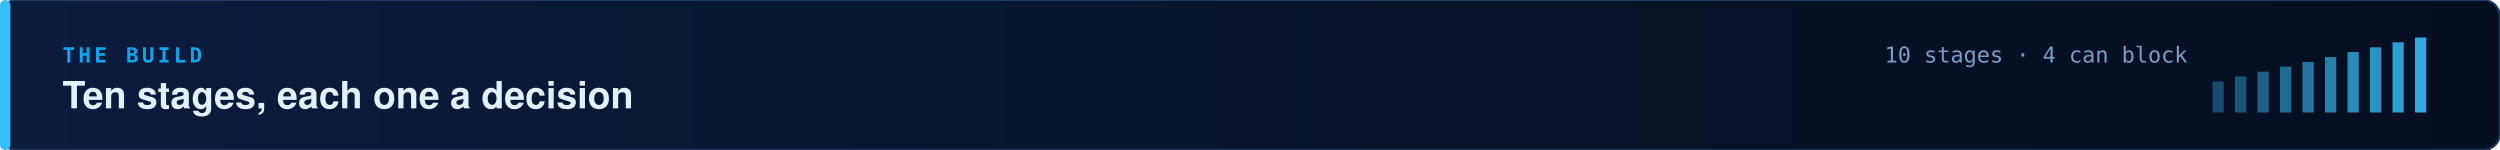
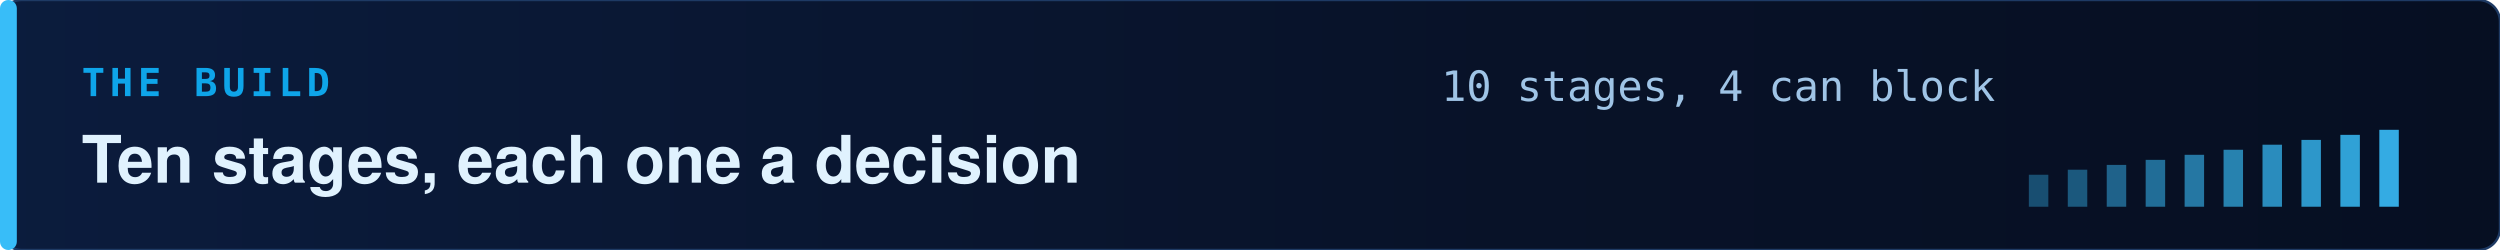
- <svg xmlns="http://www.w3.org/2000/svg" viewBox="0 0 1200 72" width="1200" height="72" role="img" aria-label="Ten stages, each one a decision">
+ <svg xmlns="http://www.w3.org/2000/svg" viewBox="0 0 1040 104" width="1040" height="104" role="img" aria-label="Ten stages, each one a decision">
  <defs>
    <linearGradient id="g" x1="0" y1="0" x2="1" y2="0">
      <stop offset="0" stop-color="#0b1c3d" />
-       <stop offset="0.62" stop-color="#081228" />
+       <stop offset="0.6" stop-color="#081228" />
      <stop offset="1" stop-color="#060f22" />
    </linearGradient>
  </defs>
-   <rect width="1200" height="72" rx="8" fill="url(#g)" />
-   <rect width="1200" height="72" rx="8" fill="none" stroke="#1e3a64" />
-   <rect x="0" y="0" width="5" height="72" rx="2.5" fill="#38bdf8" />
-   <text x="30" y="30" font-family="ui-monospace,SFMono-Regular,Menlo,monospace" font-size="10" letter-spacing="1.6" fill="#0ea5e9" font-weight="700">THE BUILD</text>
-   <text x="30" y="52" font-family="-apple-system,BlinkMacSystemFont,'Segoe UI',Helvetica,Arial,sans-serif" font-size="18" fill="#e0f2fe" font-weight="700">Ten stages, each one a decision</text>
-   <text x="1050" y="30" font-family="ui-monospace,SFMono-Regular,Menlo,monospace" font-size="10.5" fill="#7c9ec4" text-anchor="end">10 stages · 4 can block</text>
-   <rect x="1062.0" y="39.1" width="5.4" height="14.9" fill="#38bdf8" opacity="0.34" />
-   <rect x="1072.8" y="36.7" width="5.4" height="17.3" fill="#38bdf8" opacity="0.40" />
-   <rect x="1083.6" y="34.4" width="5.4" height="19.6" fill="#38bdf8" opacity="0.46" />
-   <rect x="1094.4" y="32.0" width="5.4" height="22.0" fill="#38bdf8" opacity="0.52" />
-   <rect x="1105.2" y="29.7" width="5.4" height="24.3" fill="#38bdf8" opacity="0.58" />
-   <rect x="1116.0" y="27.4" width="5.4" height="26.6" fill="#38bdf8" opacity="0.64" />
-   <rect x="1126.8" y="25.0" width="5.4" height="29.0" fill="#38bdf8" opacity="0.70" />
-   <rect x="1137.6" y="22.7" width="5.4" height="31.3" fill="#38bdf8" opacity="0.76" />
-   <rect x="1148.4" y="20.3" width="5.4" height="33.7" fill="#38bdf8" opacity="0.82" />
-   <rect x="1159.2" y="18.0" width="5.4" height="36.0" fill="#38bdf8" opacity="0.88" />
+   <rect width="1040" height="104" rx="9" fill="url(#g)" />
+   <rect width="1040" height="104" rx="9" fill="none" stroke="#1e3a64" />
+   <rect x="0" y="0" width="7" height="104" rx="3.5" fill="#38bdf8" />
+   <text x="34" y="40" font-family="ui-monospace,SFMono-Regular,Menlo,monospace" font-size="16.1" letter-spacing="2" fill="#0ea5e9" font-weight="700">THE BUILD</text>
+   <text x="34" y="76" font-family="-apple-system,BlinkMacSystemFont,'Segoe UI',Helvetica,Arial,sans-serif" font-size="27.3" fill="#e0f2fe" font-weight="700">Ten stages, each one a decision</text>
+   <text x="830" y="42" font-family="ui-monospace,SFMono-Regular,Menlo,monospace" font-size="17.4" fill="#9fc4e6" text-anchor="end">10 stages, 4 can block</text>
+   <rect x="844.0" y="72.7" width="8.1" height="13.3" fill="#38bdf8" opacity="0.36" />
+   <rect x="860.2" y="70.6" width="8.1" height="15.4" fill="#38bdf8" opacity="0.42" />
+   <rect x="876.4" y="68.6" width="8.1" height="17.4" fill="#38bdf8" opacity="0.48" />
+   <rect x="892.6" y="66.5" width="8.1" height="19.5" fill="#38bdf8" opacity="0.54" />
+   <rect x="908.8" y="64.4" width="8.1" height="21.6" fill="#38bdf8" opacity="0.60" />
+   <rect x="925.0" y="62.3" width="8.1" height="23.7" fill="#38bdf8" opacity="0.66" />
+   <rect x="941.2" y="60.2" width="8.1" height="25.8" fill="#38bdf8" opacity="0.72" />
+   <rect x="957.4" y="58.2" width="8.1" height="27.8" fill="#38bdf8" opacity="0.78" />
+   <rect x="973.6" y="56.1" width="8.1" height="29.9" fill="#38bdf8" opacity="0.84" />
+   <rect x="989.8" y="54.0" width="8.1" height="32.0" fill="#38bdf8" opacity="0.90" />
</svg>
